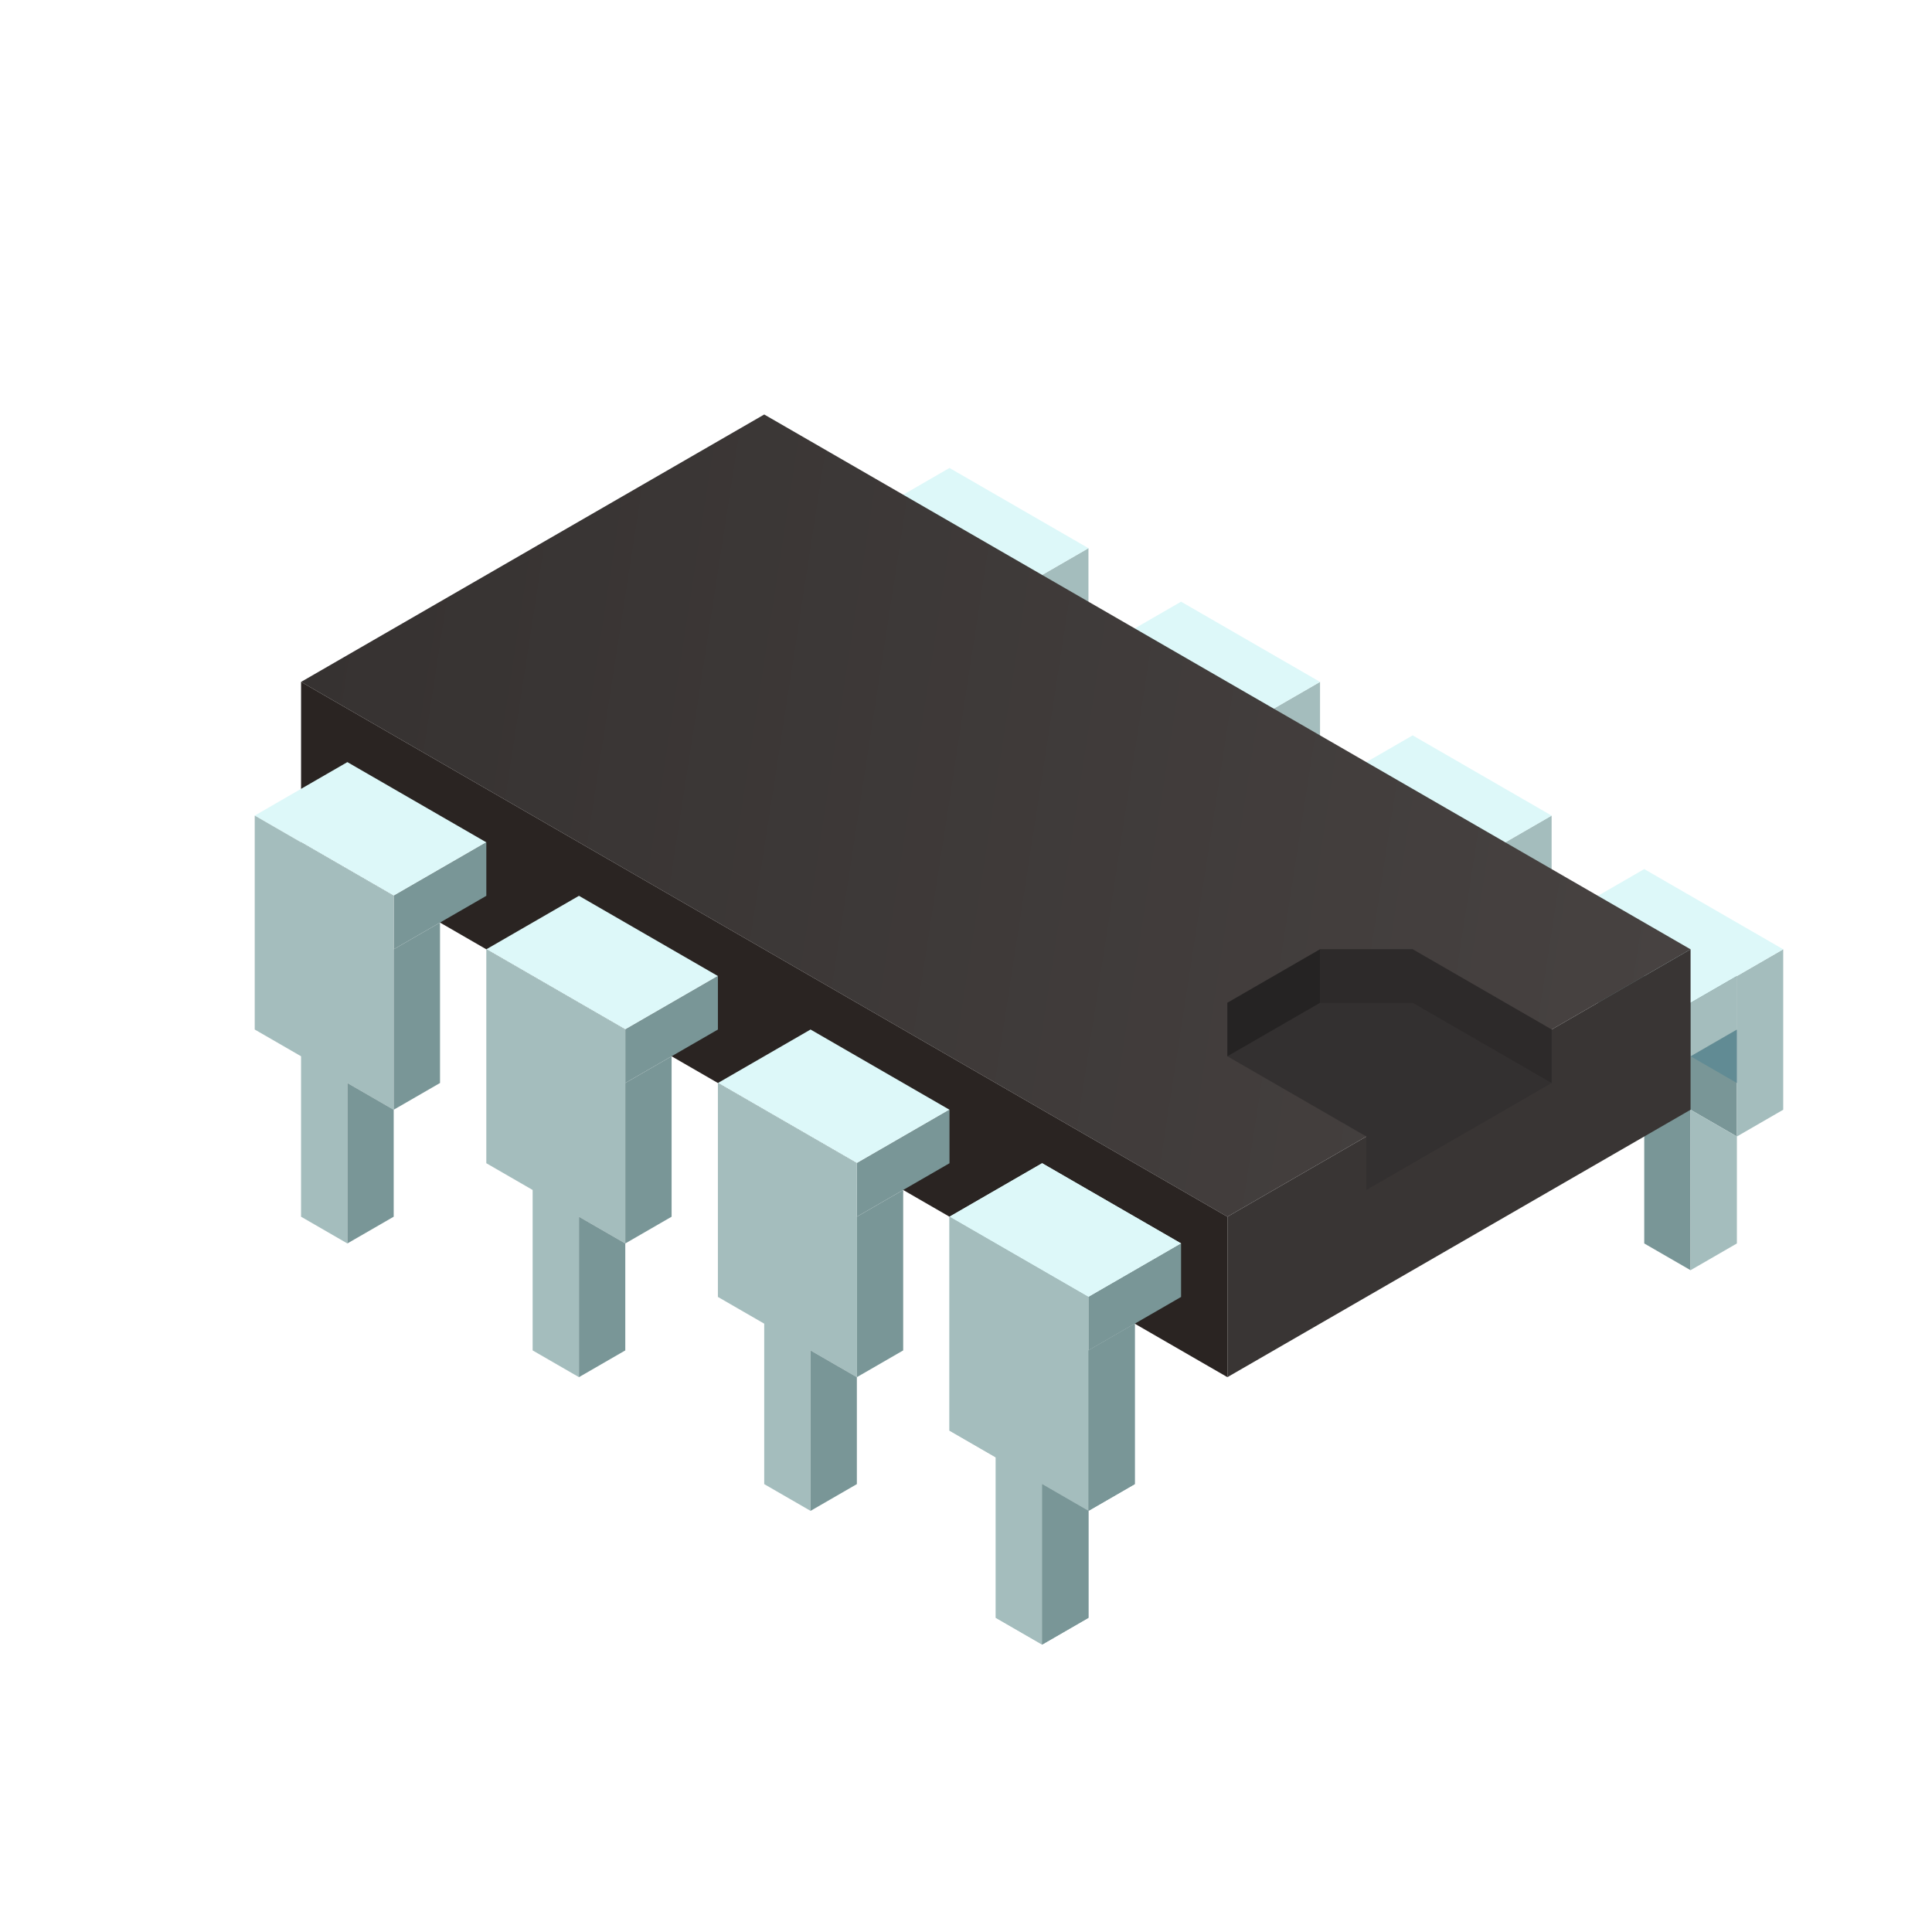
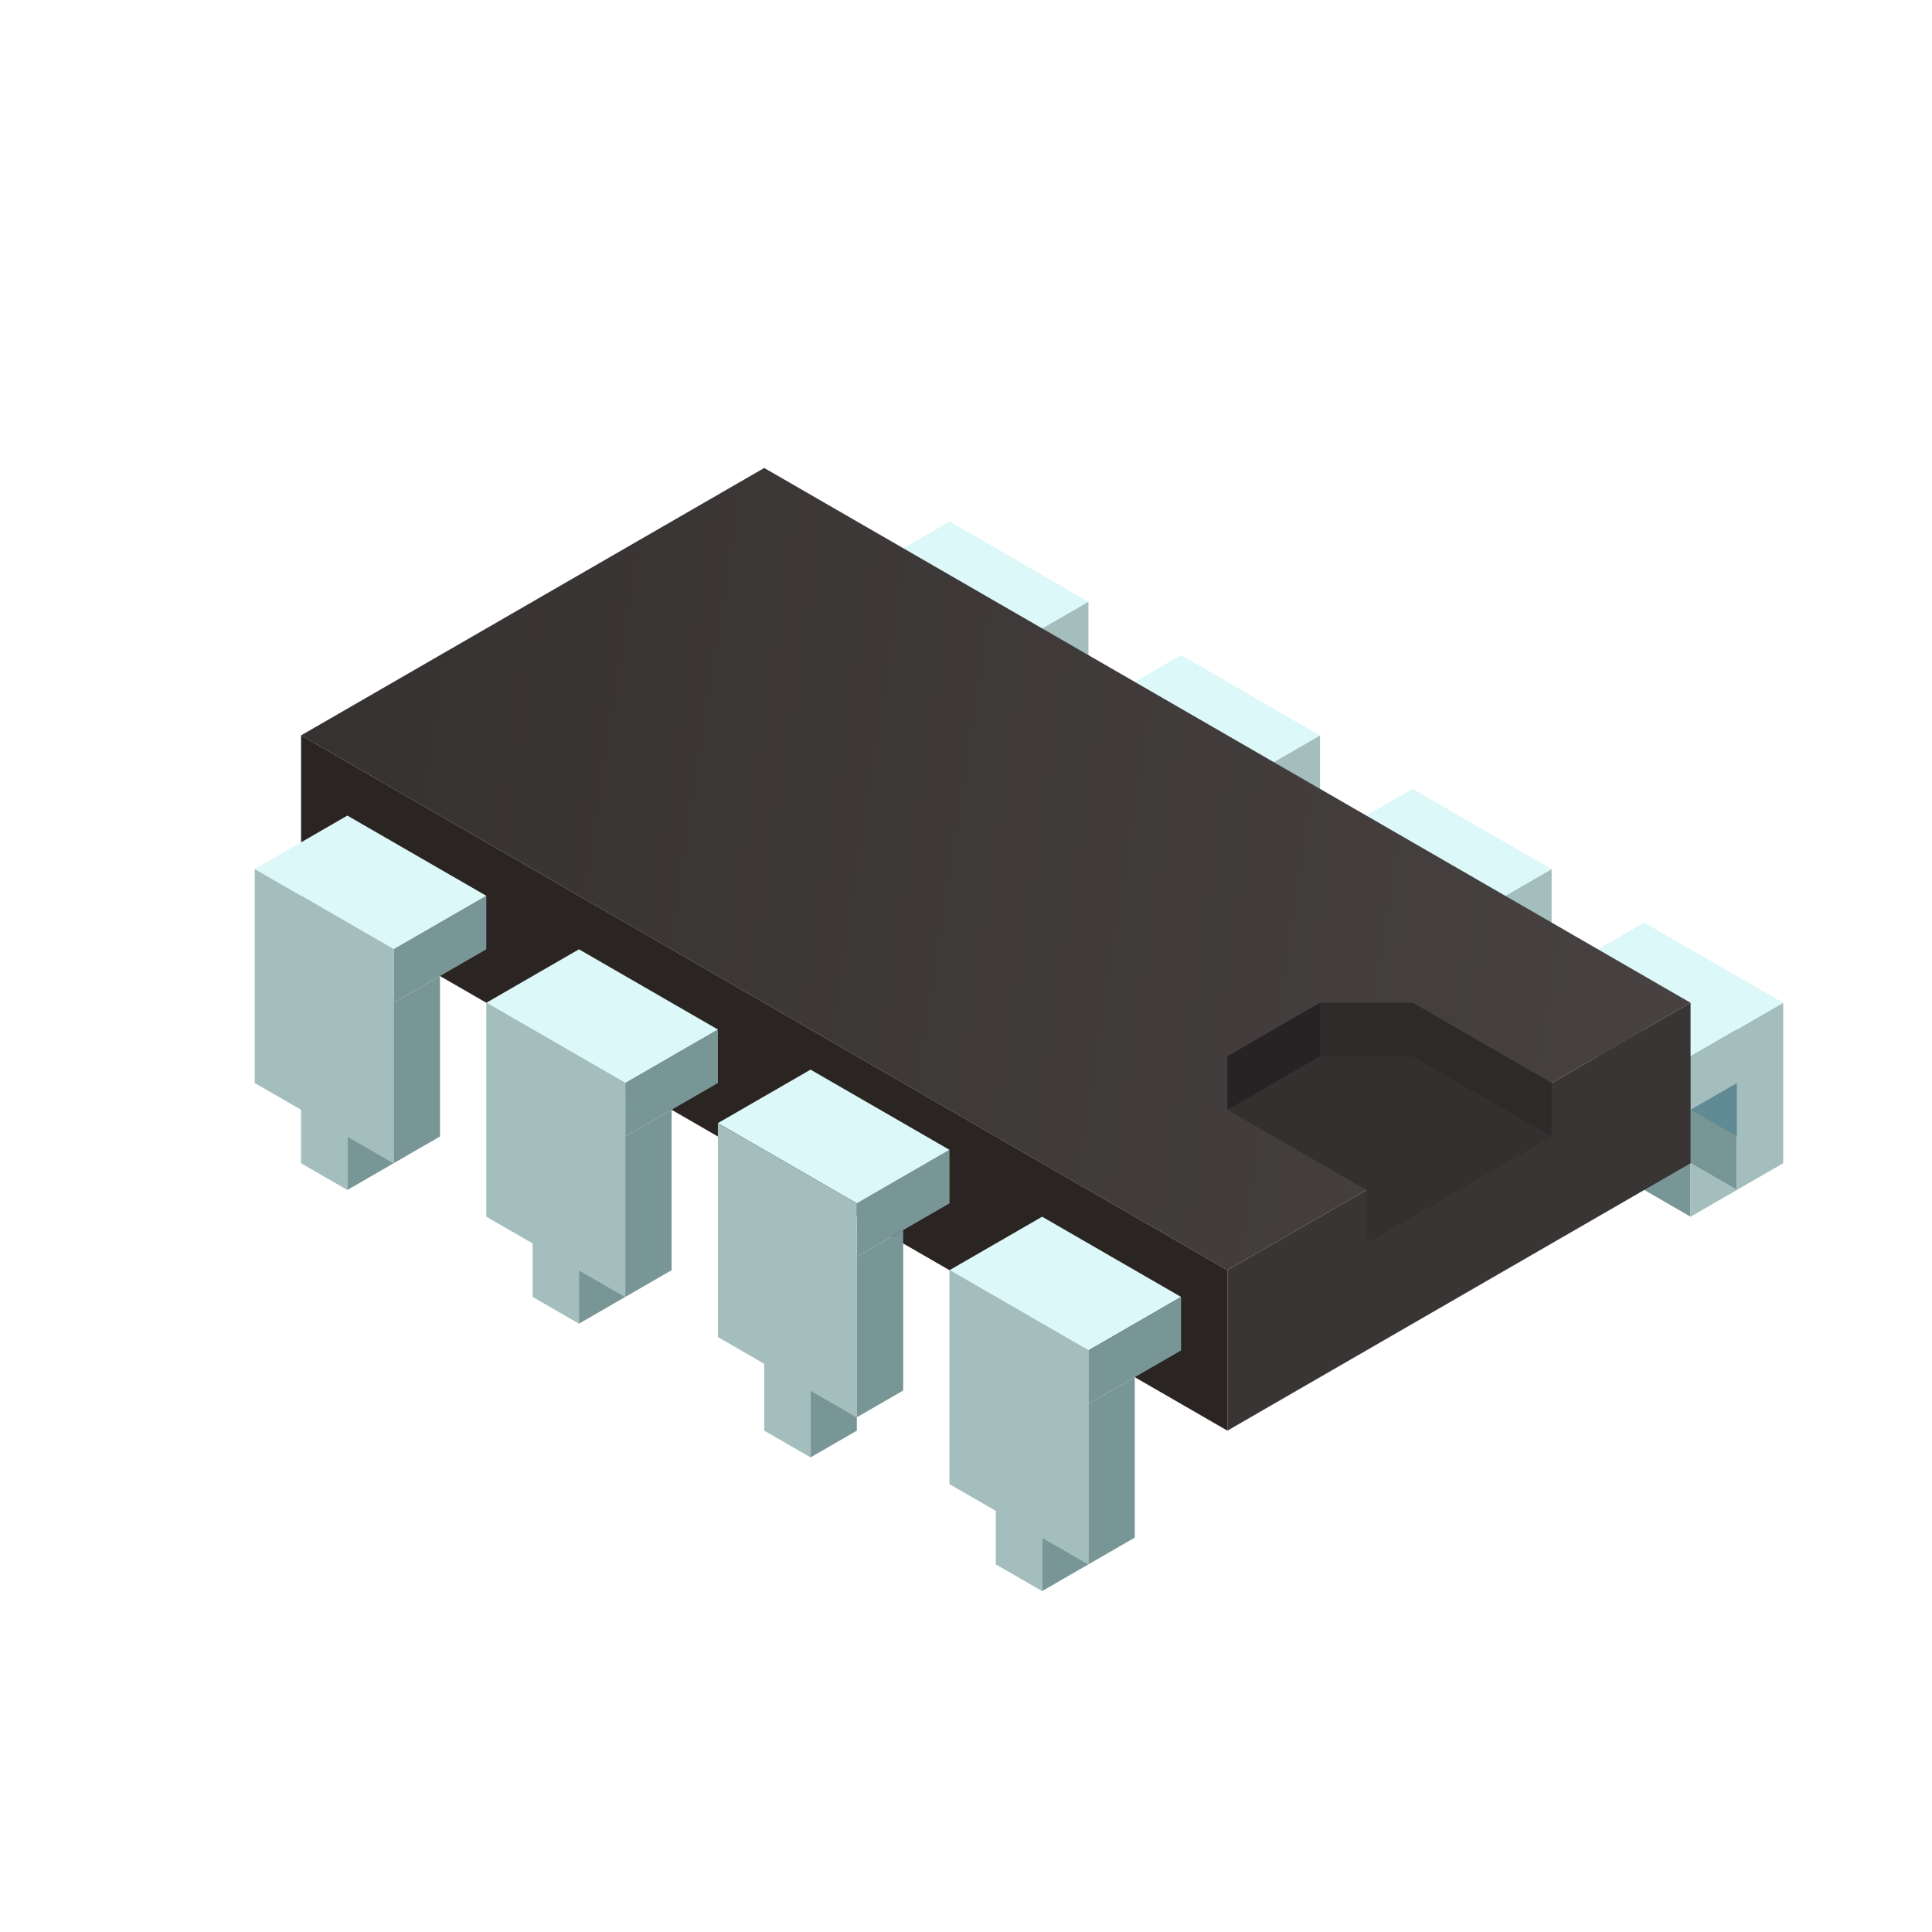
<svg xmlns="http://www.w3.org/2000/svg" xmlns:xlink="http://www.w3.org/1999/xlink" width="136.533" height="136.533" id="svg4152" version="1.1" viewBox="0.0 0.0 136.533 136.533">
  <defs id="defs4154">
-     <linearGradient xlink:href="#linearGradient5707" id="linearGradient5715" x1="-1334.838" y1="-391.315" x2="-1426.896" y2="-405.488" gradientUnits="userSpaceOnUse" />
+     <linearGradient xlink:href="#linearGradient5707" id="linearGradient5715" x1="-1334.838" y1="-391.315" x2="-1426.896" y2="-405.488" gradientUnits="userSpaceOnUse" gradientTransform="translate(1446.842,390.2087)" />
    <linearGradient id="linearGradient5707">
      <stop style="stop-color:#474241;stop-opacity:1;" offset="0" id="stop5709" />
      <stop style="stop-color:#363231;stop-opacity:1" offset="1" id="stop5711" />
    </linearGradient>
  </defs>
  <g id="layer1" transform="matrix(1.06667 0 0 1.06667 0 68.2667)">
-     <g id="g6004" transform="translate(1446.842,386.6654)">
-       <g transform="translate(-3.068568,1.771649)" id="g5951">
-         <g id="g5941">
-           <path id="path5929" d="m -1331.77,-368.283 -3.069,-1.772 v -10.63 l -3.069,-1.772 v -10.63 l 9.206,5.315 v 10.63 l -3.069,-1.772 z" style="opacity:1;fill:#799697;fill-opacity:1;stroke:none;stroke-width:4;stroke-linecap:round;stroke-linejoin:round;stroke-miterlimit:4;stroke-dasharray:none;stroke-dashoffset:0;stroke-opacity:1" />
-           <path id="path5931" d="m -1331.77,-368.283 3.069,-1.772 v -7.087 l -3.069,-1.772 v 10.63" style="opacity:1;fill:#a4bdbd;fill-opacity:1;stroke:none;stroke-width:4;stroke-linecap:round;stroke-linejoin:round;stroke-miterlimit:4;stroke-dasharray:none;stroke-dashoffset:0;stroke-opacity:1" />
-           <path id="path5933" d="m -1328.701,-377.142 3.069,-1.772 v -10.63 l -3.069,1.772 v 10.63" style="opacity:1;fill:#a4bdbd;fill-opacity:1;stroke:none;stroke-width:4;stroke-linecap:round;stroke-linejoin:round;stroke-miterlimit:4;stroke-dasharray:none;stroke-dashoffset:0;stroke-opacity:1" />
-           <path id="path5937" d="m -1325.633,-389.543 -9.206,-5.315 -6.137,3.543 9.206,5.315 6.137,-3.543" style="opacity:1;fill:#ddf8f9;fill-opacity:1;stroke:none;stroke-width:4;stroke-linecap:round;stroke-linejoin:round;stroke-miterlimit:4;stroke-dasharray:none;stroke-dashoffset:0;stroke-opacity:1" />
-           <path id="path5939" d="m -1331.77,-382.457 3.069,1.772 v -3.543 l -3.069,1.772" style="opacity:1;fill:#618b94;fill-opacity:1;stroke:none;stroke-width:4;stroke-linecap:round;stroke-linejoin:round;stroke-miterlimit:4;stroke-dasharray:none;stroke-dashoffset:0;stroke-opacity:1" />
-         </g>
-         <path style="opacity:1;fill:#a4bdbd;fill-opacity:1;stroke:none;stroke-width:4;stroke-linecap:round;stroke-linejoin:round;stroke-miterlimit:4;stroke-dasharray:none;stroke-dashoffset:0;stroke-opacity:1" d="m -1331.77,-386 v 0 3.543 l 3.069,-1.772 v -3.543 z" id="path5949" />
+     <g transform="translate(1443.773,391.9804)" id="g5951">
+       <g id="g5941">
+         <path id="path5929" d="m -1331.77,-375.37 -3.069,-1.772 10e-5,-3.543 -3.069,-1.772 v -10.63 l 9.206,5.315 v 10.63 l -3.069,-1.772 z" style="opacity:1;fill:#799697;fill-opacity:1;stroke:none;stroke-width:4;stroke-linecap:round;stroke-linejoin:round;stroke-miterlimit:4;stroke-dasharray:none;stroke-dashoffset:0;stroke-opacity:1" />
+         <path id="path5931" d="m -1331.77,-375.37 1.534,-0.886 1.534,-0.886 -3.069,-1.772 -10e-5,3.543" style="opacity:1;fill:#a4bdbd;fill-opacity:1;stroke:none;stroke-width:4;stroke-linecap:round;stroke-linejoin:round;stroke-miterlimit:4;stroke-dasharray:none;stroke-dashoffset:0;stroke-opacity:1" />
+         <path id="path5933" d="m -1328.701,-377.142 3.069,-1.772 v -10.63 l -3.069,1.772 v 10.63" style="opacity:1;fill:#a4bdbd;fill-opacity:1;stroke:none;stroke-width:4;stroke-linecap:round;stroke-linejoin:round;stroke-miterlimit:4;stroke-dasharray:none;stroke-dashoffset:0;stroke-opacity:1" />
+         <path id="path5937" d="m -1325.633,-389.543 -9.206,-5.315 -6.137,3.543 9.206,5.315 6.137,-3.543" style="opacity:1;fill:#ddf8f9;fill-opacity:1;stroke:none;stroke-width:4;stroke-linecap:round;stroke-linejoin:round;stroke-miterlimit:4;stroke-dasharray:none;stroke-dashoffset:0;stroke-opacity:1" />
+         <path id="path5939" d="m -1331.77,-382.457 3.069,1.772 v -3.543 l -3.069,1.772" style="opacity:1;fill:#618b94;fill-opacity:1;stroke:none;stroke-width:4;stroke-linecap:round;stroke-linejoin:round;stroke-miterlimit:4;stroke-dasharray:none;stroke-dashoffset:0;stroke-opacity:1" />
      </g>
-       <g id="g5960" transform="translate(-18.41155,-7.086611)">
-         <g id="g5962">
-           <path style="opacity:1;fill:#a4bdbd;fill-opacity:1;stroke:none;stroke-width:4;stroke-linecap:round;stroke-linejoin:round;stroke-miterlimit:4;stroke-dasharray:none;stroke-dashoffset:0;stroke-opacity:1" d="m -1328.701,-377.142 3.069,-1.772 v -10.63 l -3.069,1.772 v 10.63" id="path5969" />
-           <path style="opacity:1;fill:#ddf8f9;fill-opacity:1;stroke:none;stroke-width:4;stroke-linecap:round;stroke-linejoin:round;stroke-miterlimit:4;stroke-dasharray:none;stroke-dashoffset:0;stroke-opacity:1" d="m -1325.633,-389.543 -9.206,-5.315 -6.137,3.543 9.206,5.315 6.137,-3.543" id="path5971" />
-         </g>
-         <path id="path5976" d="m -1331.77,-386 v 0 3.543 l 3.069,-1.772 v -3.543 z" style="opacity:1;fill:#a4bdbd;fill-opacity:1;stroke:none;stroke-width:4;stroke-linecap:round;stroke-linejoin:round;stroke-miterlimit:4;stroke-dasharray:none;stroke-dashoffset:0;stroke-opacity:1" />
+       <path style="opacity:1;fill:#a4bdbd;fill-opacity:1;stroke:none;stroke-width:4;stroke-linecap:round;stroke-linejoin:round;stroke-miterlimit:4;stroke-dasharray:none;stroke-dashoffset:0;stroke-opacity:1" d="m -1331.77,-386 v 0 3.543 l 3.069,-1.772 v -3.543 z" id="path5949" />
+     </g>
+     <g id="g5960" transform="translate(1428.43,383.1221)">
+       <g id="g5962">
+         <path style="opacity:1;fill:#a4bdbd;fill-opacity:1;stroke:none;stroke-width:4;stroke-linecap:round;stroke-linejoin:round;stroke-miterlimit:4;stroke-dasharray:none;stroke-dashoffset:0;stroke-opacity:1" d="m -1328.701,-377.142 3.069,-1.772 v -10.63 l -3.069,1.772 v 10.63" id="path5969" />
+         <path style="opacity:1;fill:#ddf8f9;fill-opacity:1;stroke:none;stroke-width:4;stroke-linecap:round;stroke-linejoin:round;stroke-miterlimit:4;stroke-dasharray:none;stroke-dashoffset:0;stroke-opacity:1" d="m -1325.633,-389.543 -9.206,-5.315 -6.137,3.543 9.206,5.315 6.137,-3.543" id="path5971" />
      </g>
-       <g transform="translate(-33.75452,-15.94488)" id="g5978">
-         <g id="g5980">
-           <path id="path5982" d="m -1328.701,-377.142 3.069,-1.772 v -10.63 l -3.069,1.772 v 10.63" style="opacity:1;fill:#a4bdbd;fill-opacity:1;stroke:none;stroke-width:4;stroke-linecap:round;stroke-linejoin:round;stroke-miterlimit:4;stroke-dasharray:none;stroke-dashoffset:0;stroke-opacity:1" />
-           <path id="path5984" d="m -1325.633,-389.543 -9.206,-5.315 -6.137,3.543 9.206,5.315 6.137,-3.543" style="opacity:1;fill:#ddf8f9;fill-opacity:1;stroke:none;stroke-width:4;stroke-linecap:round;stroke-linejoin:round;stroke-miterlimit:4;stroke-dasharray:none;stroke-dashoffset:0;stroke-opacity:1" />
-         </g>
-         <path style="opacity:1;fill:#a4bdbd;fill-opacity:1;stroke:none;stroke-width:4;stroke-linecap:round;stroke-linejoin:round;stroke-miterlimit:4;stroke-dasharray:none;stroke-dashoffset:0;stroke-opacity:1" d="m -1331.77,-386 v 0 3.543 l 3.069,-1.772 v -3.543 z" id="path5986" />
+       <path id="path5976" d="m -1331.77,-386 v 0 3.543 l 3.069,-1.772 v -3.543 z" style="opacity:1;fill:#a4bdbd;fill-opacity:1;stroke:none;stroke-width:4;stroke-linecap:round;stroke-linejoin:round;stroke-miterlimit:4;stroke-dasharray:none;stroke-dashoffset:0;stroke-opacity:1" />
+     </g>
+     <g transform="translate(1413.087,374.2638)" id="g5978">
+       <g id="g5980">
+         <path id="path5982" d="m -1328.701,-377.142 3.069,-1.772 v -10.63 l -3.069,1.772 v 10.63" style="opacity:1;fill:#a4bdbd;fill-opacity:1;stroke:none;stroke-width:4;stroke-linecap:round;stroke-linejoin:round;stroke-miterlimit:4;stroke-dasharray:none;stroke-dashoffset:0;stroke-opacity:1" />
+         <path id="path5984" d="m -1325.633,-389.543 -9.206,-5.315 -6.137,3.543 9.206,5.315 6.137,-3.543" style="opacity:1;fill:#ddf8f9;fill-opacity:1;stroke:none;stroke-width:4;stroke-linecap:round;stroke-linejoin:round;stroke-miterlimit:4;stroke-dasharray:none;stroke-dashoffset:0;stroke-opacity:1" />
      </g>
-       <g id="g5988" transform="translate(-49.09749,-24.80315)">
-         <g id="g5990">
-           <path style="opacity:1;fill:#a4bdbd;fill-opacity:1;stroke:none;stroke-width:4;stroke-linecap:round;stroke-linejoin:round;stroke-miterlimit:4;stroke-dasharray:none;stroke-dashoffset:0;stroke-opacity:1" d="m -1328.701,-377.142 3.069,-1.772 v -10.63 l -3.069,1.772 v 10.63" id="path5992" />
-           <path style="opacity:1;fill:#ddf8f9;fill-opacity:1;stroke:none;stroke-width:4;stroke-linecap:round;stroke-linejoin:round;stroke-miterlimit:4;stroke-dasharray:none;stroke-dashoffset:0;stroke-opacity:1" d="m -1325.633,-389.543 -9.206,-5.315 -6.137,3.543 9.206,5.315 6.137,-3.543" id="path5994" />
-         </g>
-         <path id="path5996" d="m -1331.77,-386 v 0 3.543 l 3.069,-1.772 v -3.543 z" style="opacity:1;fill:#a4bdbd;fill-opacity:1;stroke:none;stroke-width:4;stroke-linecap:round;stroke-linejoin:round;stroke-miterlimit:4;stroke-dasharray:none;stroke-dashoffset:0;stroke-opacity:1" />
+       <path style="opacity:1;fill:#a4bdbd;fill-opacity:1;stroke:none;stroke-width:4;stroke-linecap:round;stroke-linejoin:round;stroke-miterlimit:4;stroke-dasharray:none;stroke-dashoffset:0;stroke-opacity:1" d="m -1331.77,-386 v 0 3.543 l 3.069,-1.772 v -3.543 z" id="path5986" />
+     </g>
+     <g id="g5988" transform="translate(1397.744,365.4056)">
+       <g id="g5990">
+         <path style="opacity:1;fill:#a4bdbd;fill-opacity:1;stroke:none;stroke-width:4;stroke-linecap:round;stroke-linejoin:round;stroke-miterlimit:4;stroke-dasharray:none;stroke-dashoffset:0;stroke-opacity:1" d="m -1328.701,-377.142 3.069,-1.772 v -10.63 l -3.069,1.772 v 10.63" id="path5992" />
+         <path style="opacity:1;fill:#ddf8f9;fill-opacity:1;stroke:none;stroke-width:4;stroke-linecap:round;stroke-linejoin:round;stroke-miterlimit:4;stroke-dasharray:none;stroke-dashoffset:0;stroke-opacity:1" d="m -1325.633,-389.543 -9.206,-5.315 -6.137,3.543 9.206,5.315 6.137,-3.543" id="path5994" />
      </g>
-       <path id="path5693" d="m -1411.553,-414.346 15.343,-8.858 61.372,35.433 -30.686,17.717 -61.372,-35.433 15.343,-8.858" style="opacity:1;fill:url(#linearGradient5715);fill-opacity:1;stroke:none;stroke-width:4;stroke-linecap:round;stroke-linejoin:round;stroke-miterlimit:4;stroke-dasharray:none;stroke-dashoffset:0;stroke-opacity:1" />
-       <path id="path5703" d="m -1426.896,-405.488 v 10.63 l 61.372,35.433 v -10.63 z" style="opacity:1;fill:#2a2422;fill-opacity:1;stroke:none;stroke-width:4;stroke-linecap:round;stroke-linejoin:round;stroke-miterlimit:4;stroke-dasharray:none;stroke-dashoffset:0;stroke-opacity:1" />
-       <path id="path5705" d="m -1365.524,-359.425 30.686,-17.717 v -10.63 l -30.686,17.717 v 10.63" style="opacity:1;fill:#393534;fill-opacity:1;stroke:none;stroke-width:4;stroke-linecap:round;stroke-linejoin:round;stroke-miterlimit:4;stroke-dasharray:none;stroke-dashoffset:0;stroke-opacity:1" />
-       <g id="g5727">
-         <path style="opacity:1;fill:#ddf8f9;fill-opacity:1;stroke:none;stroke-width:4;stroke-linecap:round;stroke-linejoin:round;stroke-miterlimit:4;stroke-dasharray:none;stroke-dashoffset:0;stroke-opacity:1" d="m -1374.73,-371.827 6.137,3.543 -6.137,3.543 -9.206,-5.315 6.137,-3.543" id="path5717" />
-         <path style="opacity:1;fill:#a4bdbd;fill-opacity:1;stroke:none;stroke-width:4;stroke-linecap:round;stroke-linejoin:round;stroke-miterlimit:4;stroke-dasharray:none;stroke-dashoffset:0;stroke-opacity:1" d="m -1374.73,-361.197 v 10.63 l -3.069,-1.772 v 10.63 l -3.069,-1.772 v -10.63 l -3.069,-1.772 v -14.173 l 9.206,5.315 z" id="path5721" />
-         <path style="opacity:1;fill:#799697;fill-opacity:1;stroke:none;stroke-width:4;stroke-linecap:round;stroke-linejoin:round;stroke-miterlimit:4;stroke-dasharray:none;stroke-dashoffset:0;stroke-opacity:1" d="m -1377.799,-341.709 3.069,-1.772 v -7.087 l -3.069,-1.772 v 10.63" id="path5723" />
-         <path style="opacity:1;fill:#799697;fill-opacity:1;stroke:none;stroke-width:4;stroke-linecap:round;stroke-linejoin:round;stroke-miterlimit:4;stroke-dasharray:none;stroke-dashoffset:0;stroke-opacity:1" d="m -1374.73,-350.567 3.069,-1.772 v -10.63 l -3.069,1.772 z" id="path5725" />
+       <path id="path5996" d="m -1331.77,-386 v 0 3.543 l 3.069,-1.772 v -3.543 z" style="opacity:1;fill:#a4bdbd;fill-opacity:1;stroke:none;stroke-width:4;stroke-linecap:round;stroke-linejoin:round;stroke-miterlimit:4;stroke-dasharray:none;stroke-dashoffset:0;stroke-opacity:1" />
+     </g>
+     <path id="path5693" d="m 35.289,-24.138 15.343,-8.858 61.372,35.433 -30.686,17.717 -61.372,-35.433 15.343,-8.858" style="fill:url(#linearGradient5715);fill-opacity:1;stroke:none;stroke-width:4;stroke-linecap:round;stroke-linejoin:round;stroke-miterlimit:4;stroke-dasharray:none;stroke-dashoffset:0;stroke-opacity:1" />
+     <path id="path5703" d="M 19.946,-15.279 V -4.65 L 81.318,30.784 V 20.154 Z" style="fill:#2a2422;fill-opacity:1;stroke:none;stroke-width:4;stroke-linecap:round;stroke-linejoin:round;stroke-miterlimit:4;stroke-dasharray:none;stroke-dashoffset:0;stroke-opacity:1" />
+     <path id="path5705" d="m 81.318,30.784 30.686,-17.717 V 2.437 L 81.318,20.154 v 10.63" style="fill:#393534;fill-opacity:1;stroke:none;stroke-width:4;stroke-linecap:round;stroke-linejoin:round;stroke-miterlimit:4;stroke-dasharray:none;stroke-dashoffset:0;stroke-opacity:1" />
+     <path style="fill:#ddf8f9;fill-opacity:1;stroke:none;stroke-width:4;stroke-linecap:round;stroke-linejoin:round;stroke-miterlimit:4;stroke-dasharray:none;stroke-dashoffset:0;stroke-opacity:1" d="m 72.112,18.382 6.137,3.543 -6.137,3.543 -9.206,-5.315 6.137,-3.543" id="path5717" />
+     <path style="fill:#a4bdbd;fill-opacity:1;stroke:none;stroke-width:4;stroke-linecap:round;stroke-linejoin:round;stroke-miterlimit:4;stroke-dasharray:none;stroke-dashoffset:0;stroke-opacity:1" d="m 72.112,29.012 v 10.63 l -3.069,-1.772 4.5e-5,3.543 -3.069,-1.772 -6.1e-5,-3.543 -3.069,-1.772 v -14.173 l 9.206,5.315 z" id="path5721" />
+     <path style="fill:#799697;fill-opacity:1;stroke:none;stroke-width:4;stroke-linecap:round;stroke-linejoin:round;stroke-miterlimit:4;stroke-dasharray:none;stroke-dashoffset:0;stroke-opacity:1" d="m 70.577,40.527 1.534,-0.886 -2.9e-5,2.23e-4 -3.069,-1.772 4.5e-5,3.543" id="path5723" />
+     <path style="fill:#799697;fill-opacity:1;stroke:none;stroke-width:4;stroke-linecap:round;stroke-linejoin:round;stroke-miterlimit:4;stroke-dasharray:none;stroke-dashoffset:0;stroke-opacity:1" d="m 72.112,39.642 3.069,-1.772 v -10.63 l -3.069,1.772 z" id="path5725" />
+     <path style="fill:#799697;fill-opacity:1;stroke:none;stroke-width:4;stroke-linecap:round;stroke-linejoin:round;stroke-miterlimit:4;stroke-dasharray:none;stroke-dashoffset:0;stroke-opacity:1" d="m 72.112,29.012 v -3.543 l 6.137,-3.543 v 3.543 l -6.137,3.543" id="path5719" />
+     <path id="path5774" d="m 56.769,19.268 v -3.543 l 6.137,-3.543 v 3.543 l -6.137,3.543" style="fill:#799697;fill-opacity:1;stroke:none;stroke-width:4;stroke-linecap:round;stroke-linejoin:round;stroke-miterlimit:4;stroke-dasharray:none;stroke-dashoffset:0;stroke-opacity:1" />
+     <g id="g5776" transform="translate(1431.499,380.4645)">
+       <path id="path5780" d="m -1374.73,-371.827 6.137,3.543 -6.137,3.543 -9.206,-5.315 6.137,-3.543" style="opacity:1;fill:#ddf8f9;fill-opacity:1;stroke:none;stroke-width:4;stroke-linecap:round;stroke-linejoin:round;stroke-miterlimit:4;stroke-dasharray:none;stroke-dashoffset:0;stroke-opacity:1" />
+       <path id="path5782" d="m -1374.73,-361.197 v 10.63 l -3.069,-1.772 v 4.429 l -3.069,-1.772 v -4.429 l -3.069,-1.772 v -14.173 l 9.206,5.315 z" style="opacity:1;fill:#a4bdbd;fill-opacity:1;stroke:none;stroke-width:4;stroke-linecap:round;stroke-linejoin:round;stroke-miterlimit:4;stroke-dasharray:none;stroke-dashoffset:0;stroke-opacity:1" />
+       <path id="path5784" d="m -1376.264,-348.795 1.534,-0.886 v -0.886 l -3.069,-1.772 v 4.429" style="opacity:1;fill:#799697;fill-opacity:1;stroke:none;stroke-width:4;stroke-linecap:round;stroke-linejoin:round;stroke-miterlimit:4;stroke-dasharray:none;stroke-dashoffset:0;stroke-opacity:1" />
+       <path id="path5786" d="m -1374.73,-350.567 3.069,-1.772 v -10.63 l -3.069,1.772 z" style="opacity:1;fill:#799697;fill-opacity:1;stroke:none;stroke-width:4;stroke-linecap:round;stroke-linejoin:round;stroke-miterlimit:4;stroke-dasharray:none;stroke-dashoffset:0;stroke-opacity:1" />
+     </g>
+     <g id="g5788" transform="translate(1416.156,372.4922)">
+       <path style="opacity:1;fill:#799697;fill-opacity:1;stroke:none;stroke-width:4;stroke-linecap:round;stroke-linejoin:round;stroke-miterlimit:4;stroke-dasharray:none;stroke-dashoffset:0;stroke-opacity:1" d="m -1374.73,-361.197 v -3.543 l 6.137,-3.543 v 3.543 l -6.137,3.543" id="path5790" />
+       <g id="g5792">
+         <path style="opacity:1;fill:#ddf8f9;fill-opacity:1;stroke:none;stroke-width:4;stroke-linecap:round;stroke-linejoin:round;stroke-miterlimit:4;stroke-dasharray:none;stroke-dashoffset:0;stroke-opacity:1" d="m -1374.73,-371.827 6.137,3.543 -6.137,3.543 -9.206,-5.315 6.137,-3.543" id="path5794" />
+         <path style="opacity:1;fill:#a4bdbd;fill-opacity:1;stroke:none;stroke-width:4;stroke-linecap:round;stroke-linejoin:round;stroke-miterlimit:4;stroke-dasharray:none;stroke-dashoffset:0;stroke-opacity:1" d="m -1374.73,-361.197 v 10.63 l -3.069,-1.772 10e-5,3.543 -3.069,-1.772 -10e-5,-3.543 -3.069,-1.772 v -14.173 l 9.206,5.315 z" id="path5796" />
+         <path style="opacity:1;fill:#799697;fill-opacity:1;stroke:none;stroke-width:4;stroke-linecap:round;stroke-linejoin:round;stroke-miterlimit:4;stroke-dasharray:none;stroke-dashoffset:0;stroke-opacity:1" d="m -1376.264,-349.681 1.534,-0.886 -10e-5,1.7e-4 -3.069,-1.772 10e-5,3.543" id="path5799" />
+         <path style="opacity:1;fill:#799697;fill-opacity:1;stroke:none;stroke-width:4;stroke-linecap:round;stroke-linejoin:round;stroke-miterlimit:4;stroke-dasharray:none;stroke-dashoffset:0;stroke-opacity:1" d="m -1374.73,-350.567 3.069,-1.772 v -10.63 l -3.069,1.772 z" id="path5801" />
      </g>
-       <g id="g5762">
-         <path style="opacity:1;fill:#799697;fill-opacity:1;stroke:none;stroke-width:4;stroke-linecap:round;stroke-linejoin:round;stroke-miterlimit:4;stroke-dasharray:none;stroke-dashoffset:0;stroke-opacity:1" d="m -1374.73,-361.197 v -3.543 l 6.137,-3.543 v 3.543 l -6.137,3.543" id="path5719" />
-         <g id="g5733">
-           <path style="opacity:1;fill:#ddf8f9;fill-opacity:1;stroke:none;stroke-width:4;stroke-linecap:round;stroke-linejoin:round;stroke-miterlimit:4;stroke-dasharray:none;stroke-dashoffset:0;stroke-opacity:1" d="m -1374.73,-371.827 6.137,3.543 -6.137,3.543 -9.206,-5.315 6.137,-3.543" id="path5745" />
-           <path style="opacity:1;fill:#a4bdbd;fill-opacity:1;stroke:none;stroke-width:4;stroke-linecap:round;stroke-linejoin:round;stroke-miterlimit:4;stroke-dasharray:none;stroke-dashoffset:0;stroke-opacity:1" d="m -1374.73,-361.197 v 10.63 l -3.069,-1.772 v 10.63 l -3.069,-1.772 v -10.63 l -3.069,-1.772 v -14.173 l 9.206,5.315 z" id="path5747" />
-           <path style="opacity:1;fill:#799697;fill-opacity:1;stroke:none;stroke-width:4;stroke-linecap:round;stroke-linejoin:round;stroke-miterlimit:4;stroke-dasharray:none;stroke-dashoffset:0;stroke-opacity:1" d="m -1377.799,-341.709 3.069,-1.772 v -7.087 l -3.069,-1.772 v 10.63" id="path5758" />
-           <path style="opacity:1;fill:#799697;fill-opacity:1;stroke:none;stroke-width:4;stroke-linecap:round;stroke-linejoin:round;stroke-miterlimit:4;stroke-dasharray:none;stroke-dashoffset:0;stroke-opacity:1" d="m -1374.73,-350.567 3.069,-1.772 v -10.63 l -3.069,1.772 z" id="path5760" />
-         </g>
+     </g>
+     <g transform="translate(1400.813,363.6339)" id="g5803">
+       <path id="path5805" d="m -1374.73,-361.197 v -3.543 l 6.137,-3.543 v 3.543 l -6.137,3.543" style="opacity:1;fill:#799697;fill-opacity:1;stroke:none;stroke-width:4;stroke-linecap:round;stroke-linejoin:round;stroke-miterlimit:4;stroke-dasharray:none;stroke-dashoffset:0;stroke-opacity:1" />
+       <g id="g5807">
+         <path id="path5809" d="m -1374.73,-371.827 6.137,3.543 -6.137,3.543 -9.206,-5.315 6.137,-3.543" style="opacity:1;fill:#ddf8f9;fill-opacity:1;stroke:none;stroke-width:4;stroke-linecap:round;stroke-linejoin:round;stroke-miterlimit:4;stroke-dasharray:none;stroke-dashoffset:0;stroke-opacity:1" />
+         <path id="path5811" d="m -1374.73,-361.197 v 10.63 l -3.069,-1.772 2e-4,3.543 -3.069,-1.772 -2e-4,-3.543 -3.069,-1.772 v -14.173 l 9.206,5.315 z" style="opacity:1;fill:#a4bdbd;fill-opacity:1;stroke:none;stroke-width:4;stroke-linecap:round;stroke-linejoin:round;stroke-miterlimit:4;stroke-dasharray:none;stroke-dashoffset:0;stroke-opacity:1" />
+         <path id="path5813" d="m -1376.264,-349.681 1.534,-0.886 -2e-4,1.4e-4 -3.069,-1.772 2e-4,3.543" style="opacity:1;fill:#799697;fill-opacity:1;stroke:none;stroke-width:4;stroke-linecap:round;stroke-linejoin:round;stroke-miterlimit:4;stroke-dasharray:none;stroke-dashoffset:0;stroke-opacity:1" />
+         <path id="path5815" d="m -1374.73,-350.567 3.069,-1.772 v -10.63 l -3.069,1.772 z" style="opacity:1;fill:#799697;fill-opacity:1;stroke:none;stroke-width:4;stroke-linecap:round;stroke-linejoin:round;stroke-miterlimit:4;stroke-dasharray:none;stroke-dashoffset:0;stroke-opacity:1" />
      </g>
-       <g transform="translate(-15.34296,-8.858268)" id="g5771">
-         <path id="path5774" d="m -1374.73,-361.197 v -3.543 l 6.137,-3.543 v 3.543 l -6.137,3.543" style="opacity:1;fill:#799697;fill-opacity:1;stroke:none;stroke-width:4;stroke-linecap:round;stroke-linejoin:round;stroke-miterlimit:4;stroke-dasharray:none;stroke-dashoffset:0;stroke-opacity:1" />
-         <g id="g5776">
-           <path id="path5780" d="m -1374.73,-371.827 6.137,3.543 -6.137,3.543 -9.206,-5.315 6.137,-3.543" style="opacity:1;fill:#ddf8f9;fill-opacity:1;stroke:none;stroke-width:4;stroke-linecap:round;stroke-linejoin:round;stroke-miterlimit:4;stroke-dasharray:none;stroke-dashoffset:0;stroke-opacity:1" />
-           <path id="path5782" d="m -1374.73,-361.197 v 10.63 l -3.069,-1.772 v 10.63 l -3.069,-1.772 v -10.63 l -3.069,-1.772 v -14.173 l 9.206,5.315 z" style="opacity:1;fill:#a4bdbd;fill-opacity:1;stroke:none;stroke-width:4;stroke-linecap:round;stroke-linejoin:round;stroke-miterlimit:4;stroke-dasharray:none;stroke-dashoffset:0;stroke-opacity:1" />
-           <path id="path5784" d="m -1377.799,-341.709 3.069,-1.772 v -7.087 l -3.069,-1.772 v 10.63" style="opacity:1;fill:#799697;fill-opacity:1;stroke:none;stroke-width:4;stroke-linecap:round;stroke-linejoin:round;stroke-miterlimit:4;stroke-dasharray:none;stroke-dashoffset:0;stroke-opacity:1" />
-           <path id="path5786" d="m -1374.73,-350.567 3.069,-1.772 v -10.63 l -3.069,1.772 z" style="opacity:1;fill:#799697;fill-opacity:1;stroke:none;stroke-width:4;stroke-linecap:round;stroke-linejoin:round;stroke-miterlimit:4;stroke-dasharray:none;stroke-dashoffset:0;stroke-opacity:1" />
-         </g>
-       </g>
-       <g id="g5788" transform="translate(-30.68592,-17.71653)">
-         <path style="opacity:1;fill:#799697;fill-opacity:1;stroke:none;stroke-width:4;stroke-linecap:round;stroke-linejoin:round;stroke-miterlimit:4;stroke-dasharray:none;stroke-dashoffset:0;stroke-opacity:1" d="m -1374.73,-361.197 v -3.543 l 6.137,-3.543 v 3.543 l -6.137,3.543" id="path5790" />
-         <g id="g5792">
-           <path style="opacity:1;fill:#ddf8f9;fill-opacity:1;stroke:none;stroke-width:4;stroke-linecap:round;stroke-linejoin:round;stroke-miterlimit:4;stroke-dasharray:none;stroke-dashoffset:0;stroke-opacity:1" d="m -1374.73,-371.827 6.137,3.543 -6.137,3.543 -9.206,-5.315 6.137,-3.543" id="path5794" />
-           <path style="opacity:1;fill:#a4bdbd;fill-opacity:1;stroke:none;stroke-width:4;stroke-linecap:round;stroke-linejoin:round;stroke-miterlimit:4;stroke-dasharray:none;stroke-dashoffset:0;stroke-opacity:1" d="m -1374.73,-361.197 v 10.63 l -3.069,-1.772 v 10.63 l -3.069,-1.772 v -10.63 l -3.069,-1.772 v -14.173 l 9.206,5.315 z" id="path5796" />
-           <path style="opacity:1;fill:#799697;fill-opacity:1;stroke:none;stroke-width:4;stroke-linecap:round;stroke-linejoin:round;stroke-miterlimit:4;stroke-dasharray:none;stroke-dashoffset:0;stroke-opacity:1" d="m -1377.799,-341.709 3.069,-1.772 v -7.087 l -3.069,-1.772 v 10.63" id="path5799" />
-           <path style="opacity:1;fill:#799697;fill-opacity:1;stroke:none;stroke-width:4;stroke-linecap:round;stroke-linejoin:round;stroke-miterlimit:4;stroke-dasharray:none;stroke-dashoffset:0;stroke-opacity:1" d="m -1374.73,-350.567 3.069,-1.772 v -10.63 l -3.069,1.772 z" id="path5801" />
-         </g>
-       </g>
-       <g transform="translate(-46.0289,-26.5748)" id="g5803">
-         <path id="path5805" d="m -1374.73,-361.197 v -3.543 l 6.137,-3.543 v 3.543 l -6.137,3.543" style="opacity:1;fill:#799697;fill-opacity:1;stroke:none;stroke-width:4;stroke-linecap:round;stroke-linejoin:round;stroke-miterlimit:4;stroke-dasharray:none;stroke-dashoffset:0;stroke-opacity:1" />
-         <g id="g5807">
-           <path id="path5809" d="m -1374.73,-371.827 6.137,3.543 -6.137,3.543 -9.206,-5.315 6.137,-3.543" style="opacity:1;fill:#ddf8f9;fill-opacity:1;stroke:none;stroke-width:4;stroke-linecap:round;stroke-linejoin:round;stroke-miterlimit:4;stroke-dasharray:none;stroke-dashoffset:0;stroke-opacity:1" />
-           <path id="path5811" d="m -1374.73,-361.197 v 10.63 l -3.069,-1.772 v 10.63 l -3.069,-1.772 v -10.63 l -3.069,-1.772 v -14.173 l 9.206,5.315 z" style="opacity:1;fill:#a4bdbd;fill-opacity:1;stroke:none;stroke-width:4;stroke-linecap:round;stroke-linejoin:round;stroke-miterlimit:4;stroke-dasharray:none;stroke-dashoffset:0;stroke-opacity:1" />
-           <path id="path5813" d="m -1377.799,-341.709 3.069,-1.772 v -7.087 l -3.069,-1.772 v 10.63" style="opacity:1;fill:#799697;fill-opacity:1;stroke:none;stroke-width:4;stroke-linecap:round;stroke-linejoin:round;stroke-miterlimit:4;stroke-dasharray:none;stroke-dashoffset:0;stroke-opacity:1" />
-           <path id="path5815" d="m -1374.73,-350.567 3.069,-1.772 v -10.63 l -3.069,1.772 z" style="opacity:1;fill:#799697;fill-opacity:1;stroke:none;stroke-width:4;stroke-linecap:round;stroke-linejoin:round;stroke-miterlimit:4;stroke-dasharray:none;stroke-dashoffset:0;stroke-opacity:1" />
-         </g>
-       </g>
-       <path id="path5998" d="m -1356.319,-375.37 -9.206,-5.315 v -3.543 l 6.137,-3.543 h 6.137 l 9.206,5.315 v 3.543 l -12.274,7.087 v -3.543" style="opacity:1;fill:#333030;fill-opacity:1;stroke:none;stroke-width:4;stroke-linecap:round;stroke-linejoin:round;stroke-miterlimit:4;stroke-dasharray:none;stroke-dashoffset:0;stroke-opacity:1" />
-       <path id="path6000" d="m -1359.387,-384.228 h 6.137 l 9.206,5.315 v -3.543 l -9.206,-5.315 h -6.137 v 3.543" style="opacity:1;fill:#2d2a2a;fill-opacity:1;stroke:none;stroke-width:4;stroke-linecap:round;stroke-linejoin:round;stroke-miterlimit:4;stroke-dasharray:none;stroke-dashoffset:0;stroke-opacity:1" />
-       <path id="path6002" d="m -1365.524,-380.685 v -3.543 l 6.137,-3.543 v 3.543 z" style="opacity:1;fill:#252323;fill-opacity:1;stroke:none;stroke-width:4;stroke-linecap:round;stroke-linejoin:round;stroke-miterlimit:4;stroke-dasharray:none;stroke-dashoffset:0;stroke-opacity:1" />
    </g>
+     <path id="path5998" d="m 90.523,14.839 -9.206,-5.315 v -3.543 l 6.137,-3.543 h 6.137 l 9.206,5.315 v 3.543 l -12.274,7.087 v -3.543" style="fill:#333030;fill-opacity:1;stroke:none;stroke-width:4;stroke-linecap:round;stroke-linejoin:round;stroke-miterlimit:4;stroke-dasharray:none;stroke-dashoffset:0;stroke-opacity:1" />
+     <path id="path6000" d="m 87.455,5.98 h 6.137 l 9.206,5.315 V 7.752 l -9.206,-5.315 h -6.137 v 3.543" style="fill:#2d2a2a;fill-opacity:1;stroke:none;stroke-width:4;stroke-linecap:round;stroke-linejoin:round;stroke-miterlimit:4;stroke-dasharray:none;stroke-dashoffset:0;stroke-opacity:1" />
+     <path id="path6002" d="m 81.318,9.524 v -3.543 l 6.137,-3.543 v 3.543 z" style="fill:#252323;fill-opacity:1;stroke:none;stroke-width:4;stroke-linecap:round;stroke-linejoin:round;stroke-miterlimit:4;stroke-dasharray:none;stroke-dashoffset:0;stroke-opacity:1" />
  </g>
</svg>
